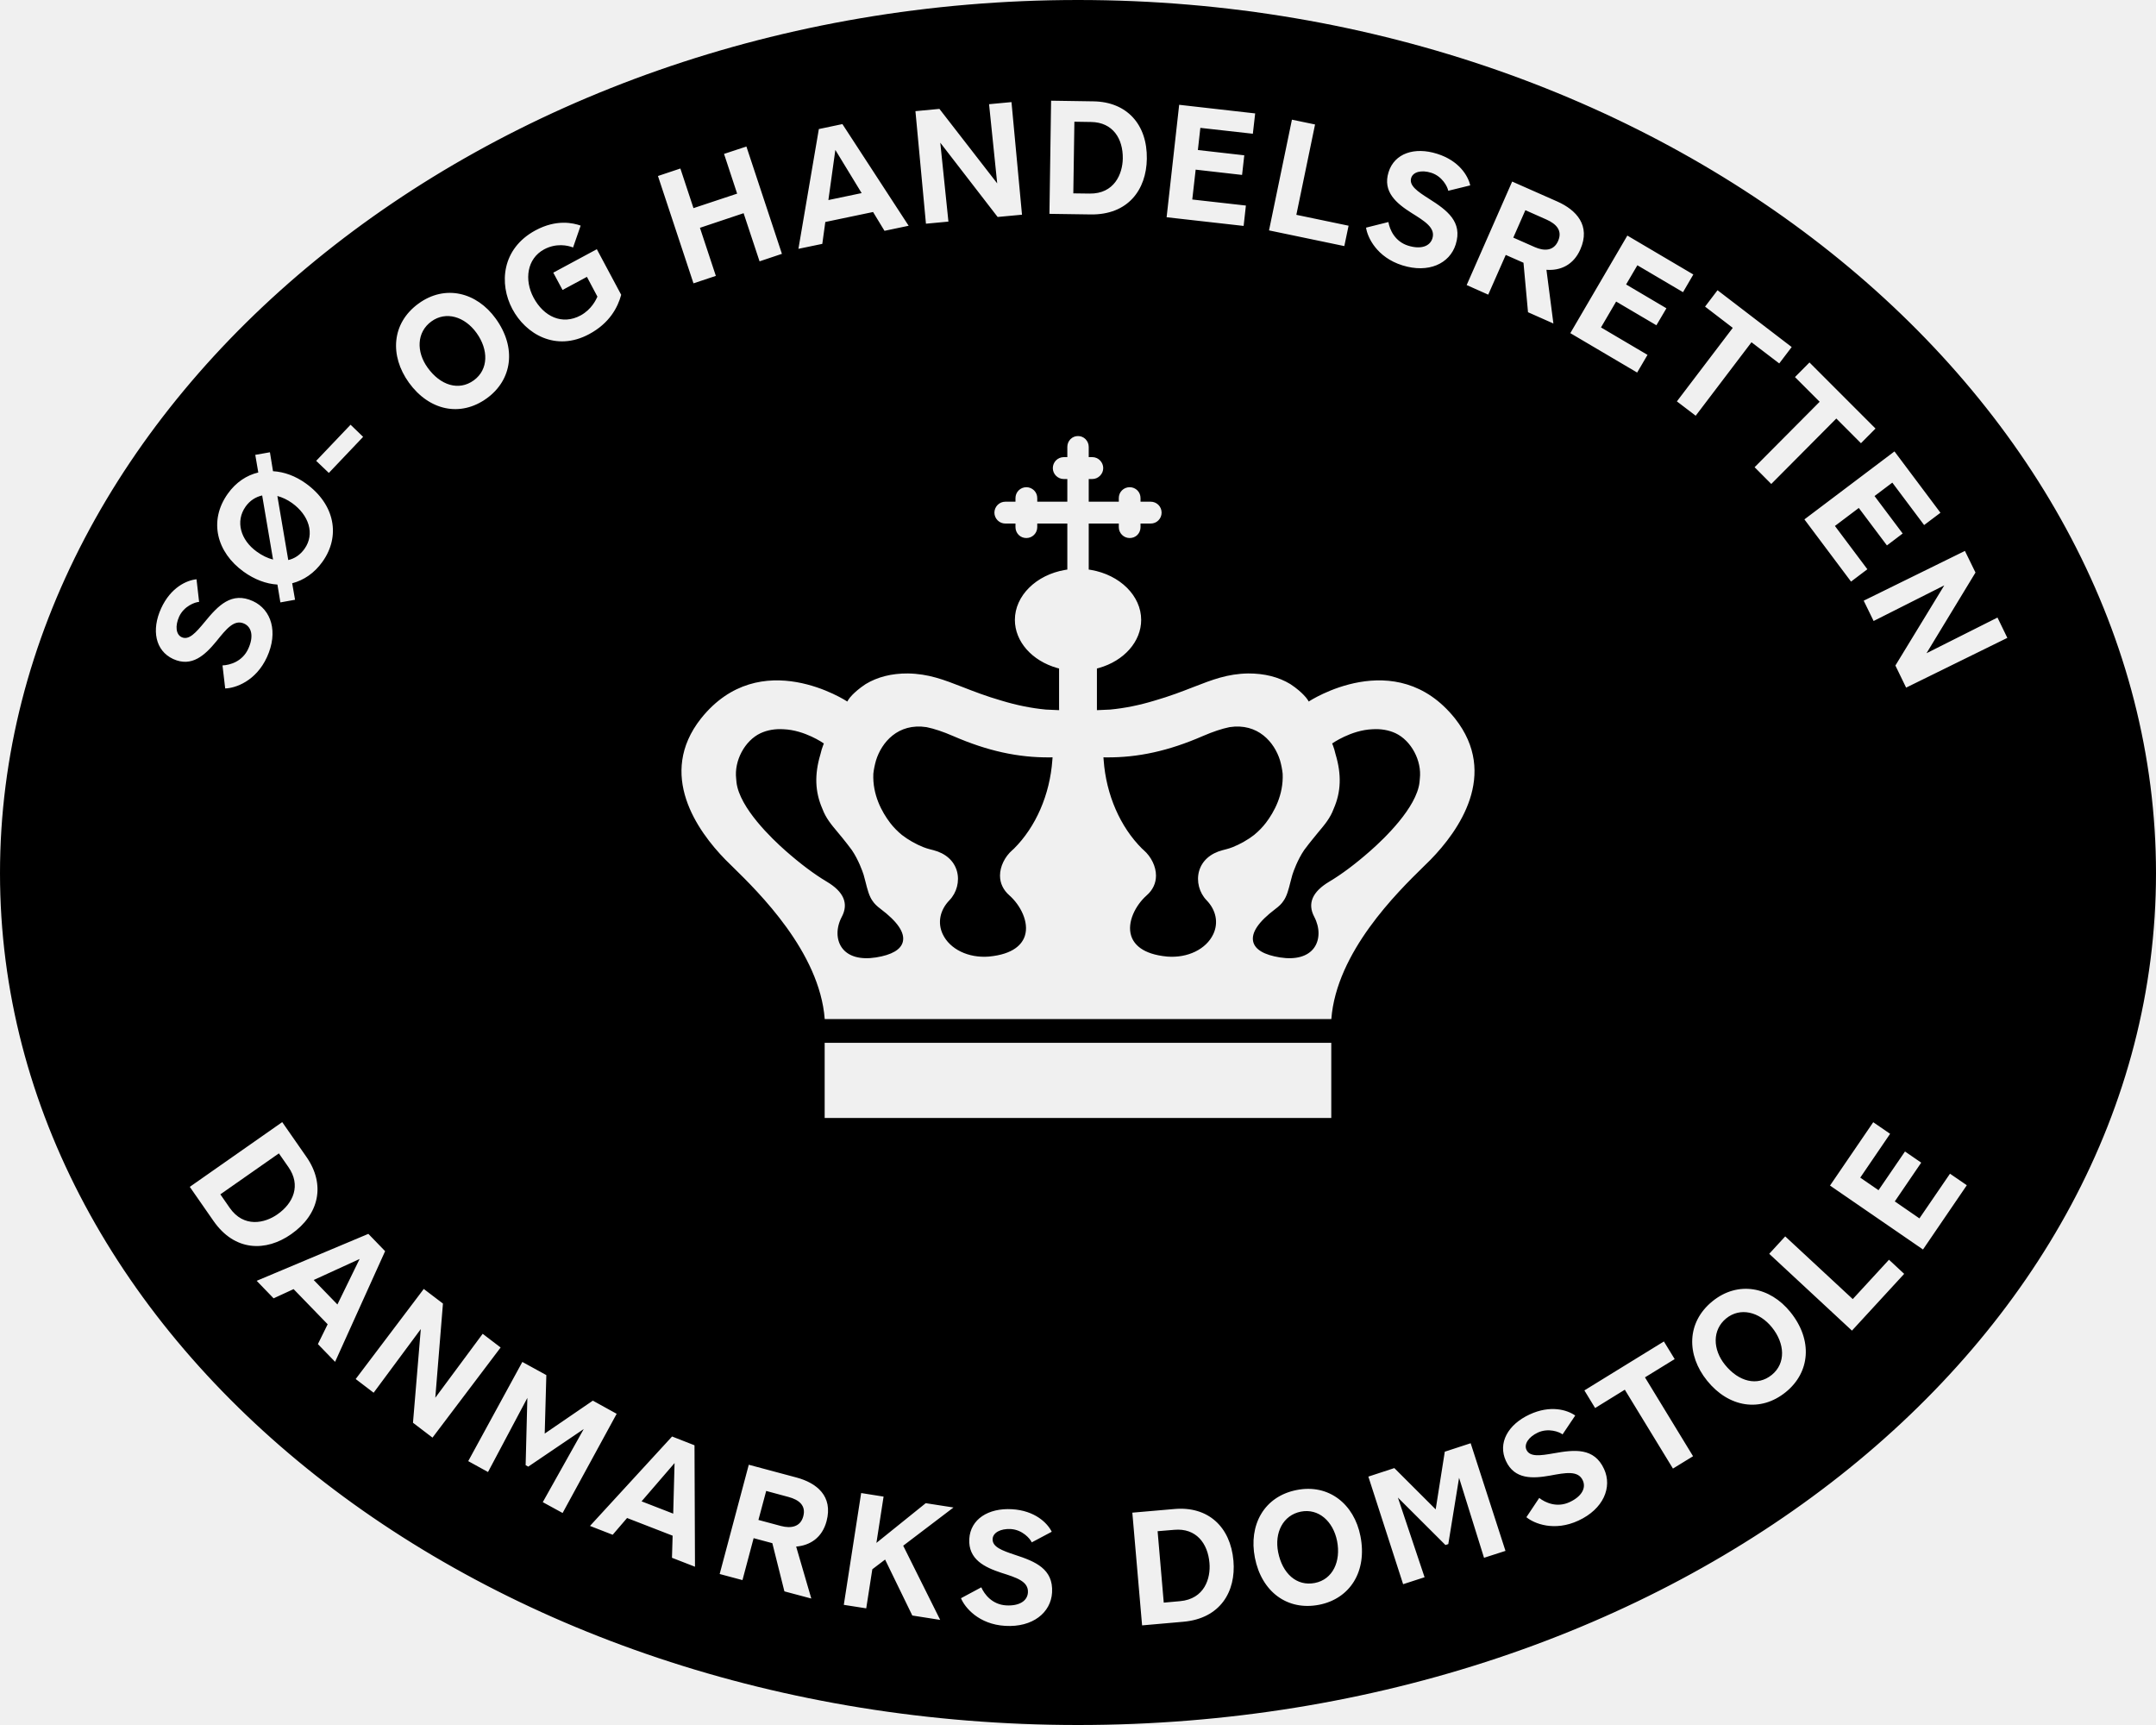
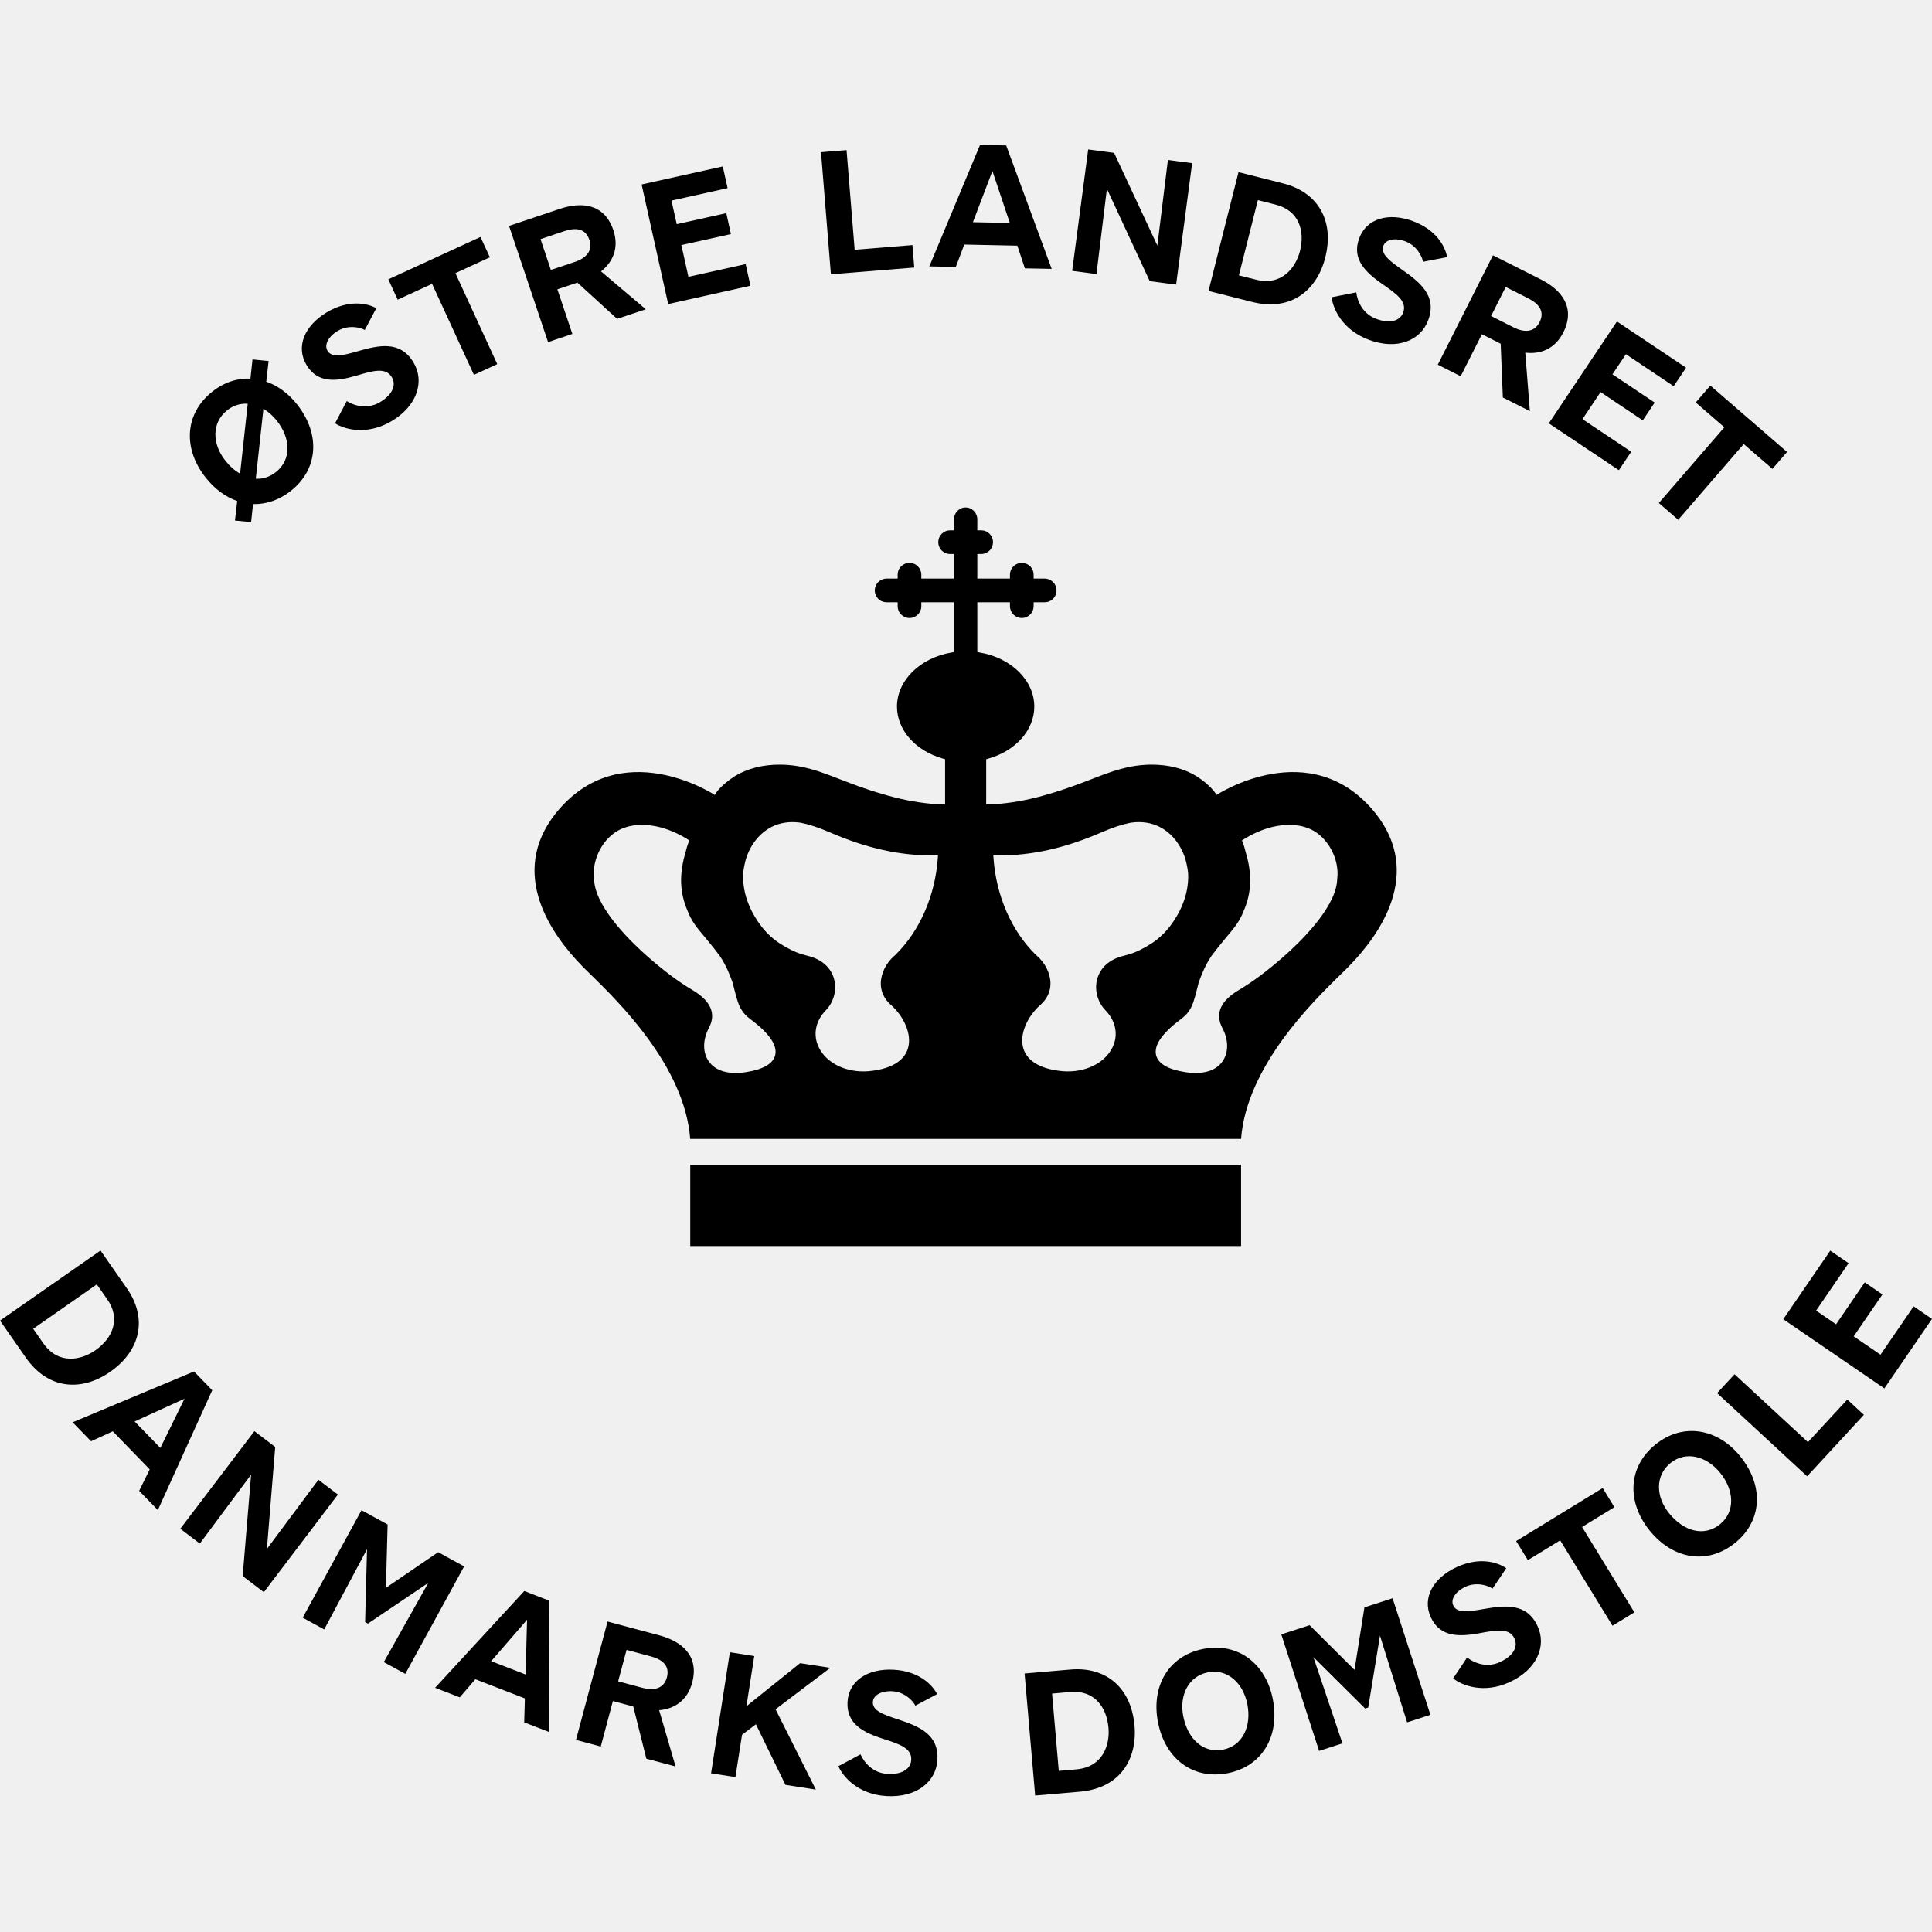
- <svg xmlns="http://www.w3.org/2000/svg" width="40" height="32" viewBox="0 0 40 32" fill="none">
-   <g clip-path="url(#clip0_59_21499)">
-     <path d="M20 0C31.046 8.63617e-09 40 7.471 40 16.198C40 24.925 31.046 32 20 32C8.954 32 0 24.925 0 16.198C4.73089e-05 7.471 8.955 0 20 0ZM18.774 27.997C18.335 27.972 18.005 28.182 17.983 28.548C17.962 28.93 18.27 29.075 18.579 29.177C18.856 29.265 19.083 29.334 19.071 29.541C19.062 29.697 18.912 29.795 18.667 29.781C18.408 29.766 18.263 29.576 18.206 29.446L17.829 29.648C17.9 29.821 18.158 30.133 18.65 30.161C19.159 30.191 19.497 29.916 19.519 29.542C19.544 29.104 19.207 28.966 18.832 28.844C18.586 28.762 18.408 28.696 18.416 28.548C18.422 28.433 18.562 28.354 18.754 28.365C18.968 28.378 19.112 28.543 19.142 28.612L19.513 28.415C19.43 28.25 19.2 28.022 18.774 27.997ZM21.791 27.993L21.008 28.061L21.189 30.152L21.952 30.085C22.64 30.025 22.933 29.525 22.884 28.954C22.829 28.319 22.41 27.939 21.791 27.993ZM15.655 29.771L16.071 29.836L16.184 29.111L16.421 28.931L16.926 29.969L17.443 30.05L16.757 28.674L17.69 27.965L17.175 27.885L16.26 28.622L16.393 27.763L15.977 27.697L15.655 29.771ZM25.24 28.496C25.124 27.903 24.654 27.522 24.056 27.641C23.448 27.761 23.163 28.294 23.282 28.898C23.405 29.524 23.88 29.887 24.477 29.769C25.043 29.656 25.37 29.155 25.24 28.496ZM21.788 28.379C22.19 28.344 22.408 28.628 22.439 28.993C22.464 29.277 22.349 29.663 21.891 29.703L21.591 29.73L21.477 28.405L21.788 28.379ZM13.352 29.199L13.775 29.312L13.982 28.534L14.329 28.627L14.553 29.521L15.052 29.654L14.771 28.69C15.028 28.669 15.253 28.527 15.335 28.219C15.459 27.751 15.149 27.508 14.774 27.408L13.892 27.172L13.352 29.199ZM26.805 26.93L26.636 28L25.869 27.234L25.387 27.392L26.032 29.388L26.43 29.259L25.935 27.781L26.817 28.661L26.87 28.644L27.07 27.414L27.533 28.898L27.931 28.77L27.285 26.773L26.805 26.93ZM24.134 28.042C24.462 27.977 24.734 28.22 24.807 28.588C24.88 28.964 24.728 29.299 24.395 29.365C24.055 29.432 23.791 29.188 23.713 28.793C23.642 28.433 23.803 28.108 24.134 28.042ZM10.946 28.307L11.367 28.471L11.634 28.16L12.479 28.488L12.467 28.898L12.894 29.064L12.885 26.811L12.469 26.648L10.946 28.307ZM14.63 27.77C14.823 27.822 14.957 27.927 14.903 28.129C14.851 28.326 14.675 28.357 14.489 28.308L14.071 28.196L14.215 27.658L14.63 27.77ZM29.225 26.259C29.074 26.153 28.764 26.06 28.377 26.24C27.977 26.426 27.785 26.768 27.939 27.101C28.099 27.449 28.438 27.43 28.759 27.373C29.045 27.32 29.279 27.274 29.365 27.462C29.431 27.604 29.344 27.762 29.121 27.865C28.886 27.975 28.668 27.875 28.557 27.788L28.319 28.145C28.463 28.264 28.837 28.416 29.285 28.208C29.748 27.993 29.916 27.591 29.76 27.251C29.576 26.852 29.215 26.89 28.826 26.96C28.57 27.005 28.383 27.03 28.32 26.895C28.272 26.791 28.358 26.656 28.532 26.575C28.727 26.485 28.932 26.562 28.99 26.609L29.225 26.259ZM12.49 28.079L11.903 27.851L12.515 27.141L12.49 28.079ZM8.687 27.105L9.054 27.307L9.784 25.932L9.752 27.18L9.801 27.207L10.83 26.51L10.07 27.866L10.438 28.067L11.441 26.227L10.999 25.983L10.106 26.594L10.136 25.509L9.691 25.265L8.687 27.105ZM29.395 25.793L29.594 26.12L30.145 25.78L31.038 27.243L31.411 27.014L30.519 25.551L31.07 25.212L30.87 24.885L29.395 25.793ZM6.599 25.582L6.932 25.836L7.807 24.655L7.662 26.393L8.024 26.669L9.288 24.997L8.955 24.743L8.076 25.929L8.218 24.182L7.862 23.911L6.599 25.582ZM33.217 24.34C32.838 23.87 32.245 23.754 31.77 24.14C31.29 24.53 31.286 25.135 31.672 25.613C32.072 26.109 32.661 26.207 33.133 25.823C33.581 25.459 33.638 24.862 33.217 24.34ZM32.026 24.457C32.286 24.246 32.64 24.333 32.875 24.624C33.115 24.922 33.136 25.29 32.872 25.505C32.603 25.723 32.257 25.631 32.004 25.318C31.774 25.034 31.765 24.67 32.026 24.457ZM4.762 23.76L5.076 24.085L5.447 23.914L6.079 24.566L5.898 24.934L6.217 25.263L7.145 23.21L6.834 22.889L4.762 23.76ZM32.824 23.259L34.359 24.684L35.328 23.631L35.046 23.369L34.374 24.099L33.121 22.936L32.824 23.259ZM6.26 24.199L5.82 23.745L6.672 23.355L6.26 24.199ZM33.952 21.993L35.677 23.179L36.49 21.987L36.178 21.773L35.611 22.602L35.154 22.287L35.644 21.568L35.343 21.361L34.852 22.079L34.513 21.846L35.067 21.033L34.754 20.818L33.952 21.993ZM3.521 22.017L3.96 22.648C4.355 23.218 4.934 23.223 5.402 22.895C5.924 22.53 6.042 21.976 5.687 21.464L5.236 20.816L3.521 22.017ZM5.353 21.653C5.584 21.986 5.447 22.318 5.147 22.527C4.914 22.691 4.523 22.783 4.26 22.404L4.088 22.156L5.174 21.396L5.353 21.653ZM15.3 20.739H24.699V19.345H15.3V20.739ZM20 8.089C19.946 8.089 19.898 8.109 19.86 8.147C19.822 8.186 19.802 8.237 19.802 8.291V8.48H19.734C19.681 8.481 19.63 8.502 19.592 8.54C19.554 8.578 19.533 8.63 19.533 8.684C19.533 8.737 19.554 8.788 19.592 8.826C19.63 8.864 19.681 8.886 19.734 8.886H19.802V9.307H19.244V9.24C19.244 9.186 19.223 9.135 19.185 9.097C19.146 9.059 19.096 9.038 19.042 9.038C18.988 9.038 18.937 9.059 18.899 9.097C18.861 9.135 18.84 9.186 18.84 9.24V9.307H18.651C18.598 9.307 18.547 9.328 18.509 9.366C18.471 9.405 18.449 9.456 18.449 9.51C18.449 9.564 18.471 9.615 18.509 9.653C18.547 9.691 18.598 9.712 18.651 9.712H18.84V9.779C18.84 9.833 18.861 9.884 18.899 9.923C18.937 9.961 18.988 9.981 19.042 9.981C19.153 9.981 19.244 9.891 19.244 9.779V9.712H19.802V10.566L19.762 10.572C19.221 10.664 18.829 11.054 18.829 11.499C18.829 11.9 19.144 12.258 19.614 12.392L19.649 12.401V13.123L19.65 13.174L19.6 13.172C19.59 13.171 19.408 13.164 19.402 13.163C19.132 13.137 18.864 13.083 18.583 12.998C18.295 12.915 18.064 12.825 17.859 12.745C17.506 12.608 17.227 12.499 16.843 12.493C16.543 12.491 16.279 12.558 16.061 12.69C15.937 12.771 15.852 12.851 15.813 12.891C15.746 12.959 15.72 13.014 15.72 13.014C15.72 13.014 14.108 11.948 13.005 13.329C12.188 14.365 12.938 15.415 13.459 15.948C13.493 15.983 13.539 16.028 13.592 16.079C14.077 16.554 15.206 17.661 15.301 18.904H24.7C24.795 17.661 25.923 16.554 26.408 16.079C26.461 16.028 26.507 15.983 26.541 15.948C27.061 15.415 27.812 14.365 26.995 13.329C25.892 11.948 24.28 13.014 24.28 13.014C24.28 13.013 24.253 12.958 24.186 12.891C24.148 12.851 24.063 12.771 23.939 12.69C23.721 12.558 23.458 12.492 23.158 12.493C22.774 12.499 22.495 12.608 22.142 12.745C21.937 12.825 21.705 12.915 21.417 12.998C21.136 13.083 20.868 13.137 20.598 13.163C20.587 13.164 20.404 13.172 20.4 13.172L20.351 13.174V12.401L20.386 12.392C20.856 12.259 21.172 11.9 21.172 11.499C21.172 11.054 20.779 10.664 20.239 10.572L20.199 10.566V9.712H20.757V9.779C20.757 9.891 20.848 9.981 20.959 9.981C21.013 9.981 21.064 9.961 21.102 9.923C21.14 9.884 21.16 9.833 21.16 9.779V9.712H21.349C21.403 9.712 21.454 9.692 21.492 9.653C21.53 9.615 21.551 9.564 21.551 9.51C21.551 9.456 21.53 9.404 21.492 9.366C21.454 9.328 21.403 9.307 21.349 9.307H21.16V9.24C21.16 9.186 21.14 9.135 21.102 9.097C21.064 9.059 21.013 9.038 20.959 9.038C20.905 9.038 20.854 9.058 20.815 9.097C20.777 9.135 20.757 9.186 20.757 9.24V9.307H20.199V8.886H20.266C20.32 8.886 20.37 8.864 20.408 8.826C20.446 8.788 20.468 8.738 20.468 8.684C20.468 8.63 20.446 8.578 20.408 8.54C20.37 8.502 20.32 8.48 20.266 8.48H20.199V8.291C20.199 8.237 20.178 8.186 20.14 8.147C20.102 8.109 20.054 8.089 20 8.089ZM14.539 13.528C14.93 13.544 15.276 13.785 15.285 13.792L15.271 13.828C15.253 13.872 15.237 13.925 15.221 13.994C15.109 14.368 15.12 14.688 15.257 15.002C15.322 15.177 15.42 15.293 15.544 15.441C15.574 15.477 15.605 15.515 15.638 15.555C15.69 15.619 15.749 15.695 15.804 15.769C15.927 15.95 16.003 16.165 16.023 16.229C16.036 16.273 16.047 16.318 16.058 16.36C16.094 16.503 16.125 16.626 16.19 16.715C16.222 16.763 16.269 16.81 16.339 16.862C16.653 17.099 16.791 17.303 16.75 17.471C16.714 17.616 16.546 17.714 16.253 17.761C15.96 17.807 15.735 17.743 15.619 17.58C15.512 17.429 15.511 17.209 15.618 17.007C15.748 16.761 15.654 16.542 15.338 16.355C15.106 16.217 14.849 16.024 14.574 15.782C14.319 15.557 13.72 14.985 13.664 14.513C13.662 14.491 13.66 14.469 13.658 14.445C13.619 14.112 13.817 13.74 14.109 13.602C14.236 13.543 14.38 13.518 14.539 13.528ZM25.461 13.528C25.62 13.518 25.765 13.543 25.892 13.602C26.183 13.74 26.381 14.112 26.342 14.445C26.34 14.469 26.338 14.491 26.336 14.513C26.28 14.985 25.681 15.557 25.426 15.782C25.151 16.024 24.894 16.217 24.662 16.355C24.347 16.542 24.253 16.762 24.383 17.007C24.489 17.209 24.489 17.429 24.382 17.58C24.266 17.743 24.04 17.807 23.747 17.761C23.454 17.714 23.287 17.616 23.251 17.471C23.21 17.303 23.348 17.099 23.662 16.862C23.732 16.81 23.779 16.763 23.81 16.715C23.875 16.626 23.906 16.503 23.942 16.36C23.953 16.318 23.964 16.273 23.977 16.229C23.997 16.165 24.073 15.95 24.196 15.769C24.25 15.695 24.311 15.619 24.363 15.555C24.395 15.515 24.426 15.477 24.456 15.441C24.58 15.293 24.679 15.177 24.744 15.002C24.881 14.688 24.891 14.368 24.779 13.994C24.763 13.925 24.747 13.872 24.73 13.828L24.715 13.792C24.715 13.792 25.065 13.544 25.461 13.528ZM17.19 13.489C17.332 13.518 17.495 13.572 17.686 13.655C18.319 13.93 18.887 14.055 19.477 14.05L19.528 14.049L19.524 14.102C19.478 14.741 19.218 15.339 18.811 15.744L18.801 15.753C18.795 15.758 18.788 15.764 18.782 15.77C18.641 15.893 18.553 16.075 18.553 16.243C18.553 16.384 18.613 16.51 18.727 16.61C18.931 16.79 19.096 17.106 19.014 17.361C18.965 17.512 18.81 17.701 18.348 17.745C17.967 17.776 17.622 17.609 17.49 17.329C17.391 17.118 17.438 16.883 17.614 16.701C17.751 16.56 17.806 16.348 17.754 16.161C17.7 15.969 17.545 15.83 17.317 15.771C17.317 15.771 17.271 15.759 17.27 15.759C17.262 15.757 17.253 15.755 17.24 15.751C17.24 15.751 17.195 15.738 17.192 15.737C17.173 15.731 17.152 15.723 17.13 15.715C16.992 15.66 16.844 15.576 16.733 15.489C16.648 15.419 16.574 15.343 16.514 15.264C16.362 15.064 16.185 14.744 16.203 14.352C16.212 14.271 16.229 14.189 16.252 14.108C16.355 13.772 16.661 13.408 17.19 13.489ZM22.811 13.489C23.34 13.408 23.646 13.772 23.749 14.108C23.772 14.189 23.788 14.271 23.797 14.352C23.815 14.744 23.638 15.064 23.486 15.264C23.426 15.343 23.352 15.419 23.267 15.489C23.156 15.576 23.008 15.66 22.87 15.715C22.848 15.723 22.827 15.731 22.808 15.737C22.805 15.738 22.76 15.751 22.76 15.751C22.747 15.754 22.738 15.757 22.73 15.759C22.727 15.76 22.688 15.77 22.684 15.771C22.456 15.83 22.3 15.969 22.246 16.161C22.194 16.348 22.249 16.56 22.386 16.701C22.562 16.883 22.609 17.118 22.51 17.329C22.378 17.609 22.034 17.776 21.653 17.745C21.19 17.701 21.036 17.512 20.987 17.361C20.905 17.106 21.07 16.79 21.274 16.61C21.388 16.511 21.447 16.383 21.447 16.243C21.447 16.075 21.359 15.893 21.218 15.77C21.212 15.764 21.206 15.758 21.2 15.753L21.189 15.744C20.782 15.339 20.522 14.741 20.476 14.102L20.472 14.049L20.524 14.05C21.113 14.055 21.682 13.93 22.314 13.655C22.506 13.572 22.669 13.518 22.811 13.489ZM3.646 10.746C3.464 10.764 3.168 10.896 2.99 11.284C2.806 11.686 2.881 12.072 3.213 12.225C3.56 12.384 3.805 12.15 4.013 11.898C4.196 11.671 4.344 11.483 4.531 11.569C4.673 11.635 4.709 11.812 4.606 12.035C4.498 12.271 4.269 12.338 4.128 12.344L4.178 12.771C4.363 12.767 4.747 12.639 4.953 12.19C5.166 11.724 5.034 11.309 4.694 11.152C4.297 10.969 4.047 11.233 3.797 11.539C3.631 11.74 3.504 11.882 3.37 11.82C3.266 11.772 3.244 11.614 3.324 11.438C3.414 11.243 3.62 11.168 3.694 11.166L3.646 10.746ZM34.577 11.143L34.761 11.52L36.072 10.859L35.165 12.346L35.364 12.756L37.242 11.833L37.059 11.456L35.742 12.118L36.651 10.621L36.455 10.22L34.577 11.143ZM4.736 8.438L4.792 8.765C4.577 8.816 4.378 8.945 4.226 9.159C3.866 9.664 4.022 10.248 4.521 10.606C4.722 10.751 4.94 10.832 5.147 10.844L5.202 11.175L5.474 11.126L5.421 10.82C5.635 10.764 5.832 10.633 5.984 10.419C6.32 9.948 6.217 9.358 5.673 8.967C5.482 8.83 5.273 8.753 5.065 8.741L5.008 8.39L4.736 8.438ZM33.477 9.635L34.342 10.789L34.645 10.56L34.043 9.757L34.486 9.423L35.008 10.118L35.3 9.897L34.778 9.202L35.108 8.953L35.698 9.74L36.001 9.512L35.148 8.374L33.477 9.635ZM5.146 9.201C5.238 9.226 5.331 9.269 5.419 9.332C5.73 9.555 5.847 9.904 5.649 10.182C5.57 10.293 5.465 10.363 5.348 10.389L5.146 9.201ZM5.066 10.38C4.967 10.356 4.862 10.305 4.763 10.233C4.466 10.02 4.361 9.673 4.557 9.397C4.636 9.286 4.743 9.218 4.864 9.191L5.066 10.38ZM33.302 6.995L33.76 7.453L32.553 8.667L32.862 8.978L34.069 7.764L34.526 8.222L34.796 7.95L33.571 6.724L33.302 6.995ZM5.866 8.549L6.101 8.773L6.737 8.104L6.504 7.879L5.866 8.549ZM31.634 5.688L32.148 6.082L31.111 7.446L31.46 7.712L32.495 6.349L33.01 6.742L33.241 6.438L31.865 5.384L31.634 5.688ZM9.197 5.91C8.844 5.421 8.258 5.272 7.764 5.632C7.263 5.996 7.227 6.6 7.587 7.099C7.96 7.615 8.542 7.745 9.034 7.387C9.501 7.047 9.59 6.454 9.197 5.91ZM8.003 5.963C8.274 5.766 8.622 5.872 8.841 6.176C9.065 6.486 9.066 6.854 8.791 7.055C8.511 7.258 8.169 7.148 7.934 6.821C7.72 6.525 7.73 6.161 8.003 5.963ZM29.134 6.18L30.374 6.911L30.566 6.583L29.703 6.074L29.984 5.594L30.731 6.034L30.917 5.719L30.169 5.277L30.378 4.921L31.225 5.42L31.416 5.092L30.192 4.37L29.134 6.18ZM10.773 4.185C10.633 4.136 10.325 4.063 9.935 4.273C9.306 4.612 9.256 5.265 9.506 5.733C9.753 6.197 10.312 6.531 10.931 6.198C11.309 5.995 11.461 5.703 11.525 5.469L11.073 4.623L10.265 5.058L10.437 5.379L10.889 5.136L11.084 5.503C11.06 5.554 10.981 5.736 10.773 5.851C10.43 6.036 10.088 5.874 9.899 5.521C9.724 5.193 9.775 4.798 10.095 4.626C10.316 4.507 10.531 4.55 10.632 4.591L10.773 4.185ZM27.211 5.288L27.611 5.466L27.936 4.729L28.265 4.874L28.349 5.792L28.82 6.001L28.691 5.005C28.948 5.024 29.192 4.918 29.32 4.626C29.515 4.183 29.246 3.895 28.892 3.738L28.055 3.368L27.211 5.288ZM13.433 2.855L13.676 3.592L12.866 3.861L12.623 3.126L12.207 3.265L12.866 5.256L13.281 5.118L12.986 4.226L13.796 3.955L14.092 4.848L14.507 4.709L13.848 2.718L13.433 2.855ZM26.663 2.853C26.243 2.72 25.871 2.844 25.762 3.193C25.647 3.559 25.91 3.774 26.186 3.949C26.432 4.103 26.637 4.226 26.575 4.423C26.528 4.572 26.358 4.63 26.124 4.557C25.877 4.479 25.782 4.258 25.759 4.119L25.344 4.223C25.371 4.407 25.546 4.774 26.017 4.922C26.503 5.075 26.896 4.891 27.008 4.533C27.139 4.114 26.847 3.899 26.513 3.688C26.294 3.549 26.138 3.441 26.182 3.3C26.216 3.19 26.369 3.147 26.553 3.205C26.757 3.269 26.857 3.465 26.869 3.539L27.277 3.439C27.237 3.26 27.07 2.981 26.663 2.853ZM28.692 4.073C28.876 4.155 28.992 4.279 28.907 4.471C28.825 4.658 28.648 4.661 28.472 4.583L28.076 4.408L28.3 3.899L28.692 4.073ZM15.192 2.394L14.813 4.616L15.256 4.524L15.312 4.118L16.198 3.933L16.41 4.282L16.858 4.188L15.629 2.302L15.192 2.394ZM23.544 4.274L24.941 4.565L25.02 4.187L24.051 3.985L24.398 2.309L23.969 2.22L23.544 4.274ZM21.644 4.03L23.073 4.191L23.115 3.813L22.12 3.701L22.183 3.147L23.044 3.245L23.085 2.881L22.224 2.783L22.27 2.372L23.244 2.481L23.287 2.104L21.877 1.944L21.644 4.03ZM18.35 1.933L18.501 3.402L17.429 2.02L16.984 2.062L17.179 4.15L17.596 4.111L17.445 2.647L18.509 4.025L18.961 3.983L18.766 1.894L18.35 1.933ZM19.47 3.967L20.236 3.978C20.927 3.988 21.269 3.52 21.277 2.946C21.287 2.309 20.907 1.889 20.286 1.88L19.501 1.868L19.47 3.967ZM15.986 3.582L15.369 3.711L15.498 2.781L15.986 3.582ZM20.244 2.263C20.648 2.269 20.836 2.574 20.831 2.94C20.827 3.226 20.674 3.598 20.214 3.591L19.913 3.587L19.933 2.258L20.244 2.263Z" fill="currentColor" />
-   </g>
-   <defs>
-     <clipPath id="clip0_59_21499">
-       <rect width="40" height="32" fill="white" />
-     </clipPath>
-   </defs>
+ <svg xmlns="http://www.w3.org/2000/svg" width="40" height="40" viewBox="0 0 40 40" fill="none">
+   <path d="M2.626 26.673L2.081 25.891L0 27.342L0.532 28.105C1.012 28.793 1.713 28.799 2.281 28.402C2.914 27.961 3.058 27.292 2.626 26.673ZM1.972 27.958C1.689 28.156 1.215 28.268 0.895 27.81L0.687 27.511L2.004 26.592L2.221 26.902C2.502 27.305 2.335 27.705 1.972 27.958Z" fill="currentColor" />
+   <path d="M4.017 28.395L1.503 29.447L1.885 29.84L2.335 29.634L3.1 30.422L2.881 30.866L3.268 31.264L4.394 28.784L4.017 28.395ZM3.32 29.978L2.787 29.43L3.82 28.959L3.32 29.978Z" fill="currentColor" />
+   <path d="M6.592 30.637L5.526 32.069L5.698 29.958L5.267 29.631L3.733 31.651L4.137 31.958L5.199 30.53L5.024 32.631L5.463 32.964L6.996 30.943L6.592 30.637Z" fill="currentColor" />
+   <path d="M9.072 32.136L7.99 32.874L8.025 31.563L7.485 31.267L6.267 33.492L6.712 33.736L7.599 32.074L7.559 33.583L7.618 33.615L8.867 32.772L7.946 34.412L8.391 34.656L9.609 32.431L9.072 32.136Z" fill="currentColor" />
+   <path d="M10.855 32.94L9.008 34.944L9.519 35.142L9.842 34.767L10.867 35.164L10.853 35.66L11.37 35.86L11.36 33.136L10.855 32.94ZM10.882 34.669L10.169 34.393L10.912 33.535L10.882 34.669Z" fill="currentColor" />
+   <path d="M13.651 33.858L12.579 33.572L11.925 36.023L12.438 36.16L12.689 35.219L13.111 35.331L13.382 36.412L13.987 36.573L13.647 35.408C13.958 35.383 14.231 35.21 14.331 34.838C14.482 34.273 14.105 33.98 13.651 33.858ZM13.807 34.73C13.743 34.968 13.53 35.006 13.305 34.946L12.798 34.81L12.972 34.16L13.475 34.294C13.71 34.357 13.872 34.484 13.807 34.73Z" fill="currentColor" />
+   <path d="M16.565 34.434L15.454 35.326L15.616 34.287L15.111 34.208L14.722 36.715L15.226 36.793L15.363 35.917L15.65 35.699L16.262 36.954L16.891 37.052L16.057 35.389L17.19 34.531L16.565 34.434Z" fill="currentColor" />
+   <path d="M18.576 35.593C18.277 35.495 18.061 35.415 18.072 35.236C18.079 35.098 18.248 35.002 18.48 35.016C18.74 35.031 18.915 35.23 18.951 35.314L19.402 35.075C19.301 34.877 19.023 34.6 18.506 34.57C17.973 34.539 17.572 34.794 17.547 35.236C17.52 35.699 17.893 35.873 18.268 35.996C18.604 36.103 18.881 36.187 18.866 36.437C18.855 36.626 18.672 36.744 18.375 36.727C18.061 36.709 17.885 36.478 17.816 36.322L17.358 36.567C17.445 36.775 17.758 37.152 18.356 37.186C18.974 37.222 19.382 36.89 19.408 36.437C19.439 35.907 19.032 35.742 18.576 35.593Z" fill="currentColor" />
+   <path d="M22.163 34.566L21.213 34.648L21.432 37.175L22.359 37.095C23.194 37.022 23.549 36.418 23.489 35.727C23.423 34.959 22.915 34.501 22.163 34.566ZM22.285 36.633L21.921 36.664L21.782 35.064L22.16 35.031C22.648 34.989 22.912 35.333 22.95 35.774C22.98 36.118 22.84 36.584 22.285 36.633Z" fill="currentColor" />
+   <path d="M24.913 34.139C24.176 34.285 23.831 34.929 23.975 35.659C24.124 36.416 24.7 36.854 25.424 36.711C26.111 36.575 26.508 35.969 26.351 35.173C26.21 34.456 25.64 33.996 24.913 34.139ZM25.324 36.224C24.913 36.305 24.592 36.009 24.498 35.532C24.412 35.097 24.607 34.703 25.009 34.624C25.407 34.545 25.737 34.839 25.825 35.283C25.915 35.738 25.729 36.144 25.324 36.224Z" fill="currentColor" />
+   <path d="M28.249 33.279L28.044 34.573L27.114 33.648L26.528 33.838L27.311 36.251L27.794 36.094L27.193 34.309L28.264 35.373L28.328 35.352L28.571 33.865L29.133 35.66L29.615 35.503L28.832 33.09L28.249 33.279Z" fill="currentColor" />
+   <path d="M30.701 33.316C30.391 33.37 30.163 33.401 30.088 33.239C30.029 33.113 30.133 32.949 30.344 32.851C30.581 32.742 30.829 32.835 30.9 32.892L31.185 32.469C31.003 32.341 30.626 32.228 30.157 32.446C29.672 32.671 29.438 33.084 29.625 33.487C29.819 33.907 30.23 33.885 30.62 33.816C30.967 33.752 31.25 33.696 31.355 33.923C31.435 34.095 31.329 34.285 31.059 34.41C30.774 34.543 30.509 34.423 30.375 34.317L30.086 34.749C30.261 34.892 30.715 35.077 31.259 34.825C31.82 34.565 32.024 34.079 31.834 33.668C31.61 33.186 31.173 33.232 30.701 33.316Z" fill="currentColor" />
+   <path d="M33.424 31.204L33.182 30.808L31.39 31.906L31.633 32.301L32.302 31.891L33.385 33.659L33.838 33.382L32.755 31.614L33.424 31.204Z" fill="currentColor" />
+   <path d="M34.274 29.907C33.691 30.38 33.686 31.11 34.154 31.688C34.639 32.288 35.353 32.406 35.926 31.942C36.47 31.501 36.539 30.78 36.028 30.149C35.568 29.581 34.85 29.441 34.274 29.907ZM35.611 31.558C35.285 31.822 34.864 31.71 34.557 31.331C34.278 30.987 34.267 30.548 34.585 30.291C34.9 30.035 35.329 30.141 35.614 30.493C35.906 30.853 35.931 31.298 35.611 31.558Z" fill="currentColor" />
+   <path d="M37.432 29.858L35.912 28.453L35.551 28.843L37.415 30.565L38.59 29.293L38.247 28.976L37.432 29.858Z" fill="currentColor" />
+   <path d="M39.62 27.047L38.934 28.048L38.379 27.668L38.974 26.8L38.608 26.55L38.014 27.418L37.601 27.135L38.273 26.153L37.894 25.893L36.921 27.313L39.014 28.746L40 27.307L39.62 27.047Z" fill="currentColor" />
+   <path d="M4.911 10.373L4.865 10.777L5.199 10.81L5.239 10.437C5.507 10.443 5.78 10.356 6.028 10.158C6.576 9.722 6.651 9.002 6.146 8.367C5.969 8.144 5.751 7.985 5.513 7.902L5.561 7.475L5.228 7.442L5.185 7.839C4.917 7.827 4.643 7.912 4.394 8.11C3.807 8.577 3.796 9.307 4.259 9.889C4.446 10.125 4.673 10.29 4.911 10.373ZM5.454 8.464C5.553 8.523 5.647 8.604 5.729 8.707C6.018 9.069 6.039 9.514 5.716 9.771C5.587 9.874 5.442 9.921 5.296 9.911L5.454 8.464ZM4.701 8.496C4.831 8.393 4.978 8.349 5.129 8.359L4.971 9.807C4.862 9.746 4.757 9.653 4.665 9.536C4.389 9.189 4.381 8.751 4.701 8.496Z" fill="currentColor" />
+   <path d="M7.37 7.78C7.708 7.68 7.984 7.594 8.112 7.809C8.21 7.972 8.125 8.173 7.869 8.325C7.599 8.487 7.323 8.395 7.179 8.304L6.937 8.764C7.125 8.888 7.597 9.024 8.111 8.717C8.642 8.399 8.794 7.895 8.562 7.506C8.289 7.05 7.859 7.141 7.399 7.274C7.096 7.361 6.872 7.415 6.78 7.261C6.709 7.142 6.795 6.969 6.995 6.849C7.219 6.716 7.476 6.783 7.552 6.832L7.791 6.381C7.597 6.273 7.21 6.201 6.766 6.466C6.307 6.74 6.118 7.176 6.346 7.557C6.583 7.954 6.99 7.889 7.37 7.78Z" fill="currentColor" />
+   <path d="M8.946 5.877L9.812 7.761L10.295 7.539L9.429 5.655L10.142 5.327L9.948 4.906L8.04 5.783L8.233 6.204L8.946 5.877Z" fill="currentColor" />
+   <path d="M11.85 6.914L11.54 5.99L11.954 5.851L12.777 6.602L13.37 6.403L12.443 5.619C12.689 5.426 12.822 5.131 12.699 4.766C12.513 4.211 12.037 4.175 11.591 4.324L10.539 4.677L11.347 7.083L11.85 6.914ZM11.685 4.785C11.916 4.708 12.121 4.724 12.202 4.965C12.281 5.199 12.124 5.348 11.903 5.422L11.405 5.589L11.191 4.951L11.685 4.785Z" fill="currentColor" />
+   <path d="M15.537 5.916L15.438 5.468L14.253 5.731L14.107 5.074L15.133 4.846L15.037 4.413L14.011 4.641L13.902 4.153L15.064 3.895L14.964 3.446L13.284 3.819L13.834 6.295L15.537 5.916Z" fill="currentColor" />
+   <path d="M18.929 5.539L18.891 5.074L17.695 5.171L17.527 3.108L16.998 3.151L17.203 5.679L18.929 5.539Z" fill="currentColor" />
+   <path d="M19.964 5.063L21.063 5.086L21.219 5.556L21.774 5.567L20.832 3.011L20.291 3L19.241 5.515L19.789 5.527L19.964 5.063ZM20.547 3.54L20.907 4.616L20.143 4.6L20.547 3.54Z" fill="currentColor" />
+   <path d="M22.917 3.909L23.804 5.821L24.35 5.893L24.682 3.378L24.18 3.312L23.962 5.084L23.066 3.165L22.53 3.094L22.198 5.608L22.701 5.675L22.917 3.909Z" fill="currentColor" />
+   <path d="M27.439 5.329C27.628 4.581 27.298 3.982 26.566 3.797L25.642 3.564L25.021 6.024L25.923 6.251C26.736 6.457 27.27 6.002 27.439 5.329ZM26.043 4.143L26.41 4.236C26.886 4.356 27.023 4.767 26.915 5.197C26.83 5.531 26.545 5.927 26.004 5.79L25.65 5.701L26.043 4.143Z" fill="currentColor" />
+   <path d="M28.345 7.037C28.925 7.252 29.413 7.053 29.57 6.628C29.754 6.13 29.413 5.852 29.02 5.578C28.763 5.396 28.58 5.257 28.642 5.089C28.69 4.958 28.878 4.916 29.097 4.997C29.342 5.087 29.451 5.329 29.461 5.42L29.961 5.323C29.923 5.104 29.738 4.757 29.252 4.578C28.751 4.393 28.293 4.52 28.14 4.936C27.979 5.37 28.285 5.645 28.608 5.873C28.898 6.074 29.138 6.234 29.052 6.469C28.986 6.647 28.777 6.707 28.497 6.603C28.202 6.495 28.101 6.223 28.08 6.053L27.571 6.154C27.593 6.378 27.783 6.83 28.345 7.037Z" fill="currentColor" />
+   <path d="M30.242 7.79L30.681 6.92L31.07 7.117L31.115 8.23L31.674 8.512L31.579 7.301C31.889 7.34 32.192 7.228 32.366 6.884C32.63 6.361 32.321 5.997 31.901 5.785L30.91 5.286L29.768 7.551L30.242 7.79ZM31.174 5.942L31.639 6.176C31.857 6.286 31.989 6.444 31.875 6.67C31.764 6.891 31.548 6.884 31.339 6.779L30.871 6.543L31.174 5.942Z" fill="currentColor" />
+   <path d="M33.517 9.735L33.773 9.353L32.763 8.678L33.138 8.118L34.012 8.703L34.258 8.335L33.384 7.75L33.663 7.334L34.652 7.996L34.908 7.613L33.477 6.656L32.066 8.765L33.517 9.735Z" fill="currentColor" />
+   <path d="M34.344 10.414L34.745 10.762L36.102 9.194L36.696 9.708L36.999 9.358L35.411 7.983L35.108 8.333L35.701 8.847L34.344 10.414Z" fill="currentColor" />
+   <path d="M25.695 24.112H14.291V25.798H25.695V24.112Z" fill="currentColor" />
+   <path d="M14.913 16.311C14.831 16.393 14.799 16.459 14.799 16.459C14.799 16.459 12.844 15.171 11.505 16.84C10.514 18.092 11.425 19.361 12.057 20.006C12.098 20.049 12.154 20.103 12.218 20.165C12.806 20.739 14.176 22.077 14.29 23.58H25.695C25.809 22.077 27.179 20.739 27.767 20.165C27.831 20.103 27.887 20.049 27.928 20.006C28.56 19.361 29.471 18.092 28.48 16.84C27.142 15.171 25.186 16.459 25.186 16.459C25.186 16.459 25.154 16.393 25.072 16.311C25.025 16.262 24.922 16.166 24.771 16.069C24.507 15.909 24.188 15.828 23.823 15.831C23.357 15.838 23.019 15.969 22.59 16.135C22.342 16.231 22.061 16.34 21.712 16.44C21.371 16.543 21.046 16.608 20.718 16.64C20.715 16.64 20.478 16.65 20.478 16.65L20.417 16.653L20.418 16.592V15.719L20.46 15.707C21.031 15.546 21.414 15.113 21.414 14.628C21.414 14.09 20.938 13.619 20.282 13.509L20.234 13.501V12.469H20.91V12.55C20.91 12.685 21.02 12.795 21.155 12.795C21.221 12.795 21.282 12.769 21.328 12.723C21.375 12.677 21.4 12.615 21.4 12.55V12.469H21.629C21.695 12.469 21.756 12.444 21.802 12.397C21.849 12.351 21.874 12.289 21.874 12.224C21.874 12.159 21.849 12.097 21.802 12.051C21.756 12.005 21.695 11.979 21.629 11.979H21.4V11.898C21.4 11.833 21.375 11.771 21.328 11.725C21.282 11.679 21.221 11.654 21.155 11.654C21.09 11.654 21.028 11.679 20.982 11.725C20.936 11.771 20.91 11.833 20.91 11.898V11.979H20.234V11.47H20.314C20.38 11.47 20.441 11.444 20.488 11.398C20.534 11.352 20.559 11.29 20.559 11.225C20.559 11.159 20.534 11.098 20.488 11.052C20.441 11.005 20.38 10.98 20.314 10.98H20.234V10.751C20.234 10.686 20.208 10.624 20.162 10.578C20.116 10.531 20.058 10.506 19.992 10.506C19.927 10.506 19.869 10.531 19.823 10.578C19.777 10.624 19.751 10.686 19.751 10.751V10.98H19.671C19.605 10.98 19.544 11.005 19.497 11.052C19.451 11.098 19.426 11.159 19.426 11.225C19.426 11.29 19.451 11.352 19.497 11.398C19.544 11.444 19.605 11.47 19.671 11.47H19.751V11.979H19.075V11.898C19.075 11.833 19.049 11.771 19.003 11.725C18.957 11.679 18.895 11.654 18.83 11.654C18.764 11.654 18.703 11.679 18.657 11.725C18.61 11.771 18.585 11.833 18.585 11.898V11.979H18.356C18.29 11.979 18.229 12.005 18.183 12.051C18.136 12.097 18.111 12.159 18.111 12.224C18.111 12.289 18.136 12.351 18.183 12.397C18.229 12.444 18.29 12.469 18.356 12.469H18.585V12.55C18.585 12.615 18.61 12.677 18.657 12.723C18.703 12.769 18.764 12.795 18.83 12.795C18.965 12.795 19.075 12.685 19.075 12.55V12.469H19.751V13.501L19.703 13.509C19.047 13.619 18.571 14.09 18.571 14.628C18.571 15.113 18.954 15.546 19.525 15.707L19.567 15.719V16.592L19.568 16.653L19.507 16.65C19.507 16.65 19.27 16.64 19.267 16.64C18.939 16.608 18.614 16.543 18.273 16.44C17.924 16.34 17.643 16.231 17.395 16.135C16.966 15.969 16.628 15.838 16.162 15.831C15.797 15.828 15.478 15.909 15.214 16.069C15.063 16.166 14.96 16.262 14.913 16.311ZM24.776 20.504C24.789 20.453 24.802 20.399 24.817 20.345C24.843 20.269 24.934 20.009 25.084 19.789C25.15 19.701 25.223 19.609 25.286 19.531C25.325 19.483 25.363 19.438 25.399 19.394C25.55 19.215 25.668 19.074 25.748 18.862C25.914 18.483 25.927 18.096 25.791 17.644C25.771 17.561 25.752 17.497 25.731 17.444L25.713 17.401C25.713 17.401 26.137 17.101 26.618 17.082C26.811 17.069 26.986 17.099 27.14 17.171C27.494 17.337 27.734 17.786 27.687 18.189C27.685 18.218 27.683 18.245 27.68 18.271C27.612 18.842 26.885 19.535 26.575 19.806C26.242 20.099 25.931 20.331 25.649 20.497C25.266 20.724 25.152 20.989 25.309 21.286C25.439 21.53 25.439 21.795 25.308 21.978C25.168 22.176 24.894 22.253 24.538 22.197C24.183 22.141 23.98 22.023 23.936 21.847C23.886 21.645 24.054 21.397 24.435 21.111C24.52 21.048 24.577 20.991 24.615 20.933C24.694 20.825 24.732 20.676 24.776 20.504ZM20.628 17.712C21.343 17.718 22.033 17.567 22.8 17.235C23.033 17.135 23.23 17.069 23.402 17.035C24.044 16.937 24.416 17.377 24.541 17.783C24.568 17.88 24.588 17.979 24.599 18.078C24.621 18.551 24.406 18.938 24.222 19.179C24.149 19.275 24.06 19.366 23.956 19.451C23.821 19.556 23.642 19.658 23.474 19.725C23.447 19.735 23.422 19.744 23.399 19.752C23.396 19.753 23.341 19.768 23.341 19.768C23.326 19.772 23.314 19.775 23.305 19.778C23.303 19.779 23.248 19.793 23.248 19.793C22.971 19.864 22.783 20.032 22.718 20.264C22.654 20.49 22.721 20.746 22.887 20.917C23.101 21.137 23.157 21.421 23.037 21.676C22.878 22.014 22.46 22.216 21.998 22.178C21.436 22.125 21.249 21.897 21.19 21.715C21.09 21.406 21.29 21.024 21.538 20.807C21.676 20.686 21.749 20.533 21.749 20.363C21.749 20.159 21.642 19.94 21.47 19.79C21.463 19.784 21.455 19.777 21.448 19.771L21.436 19.759C20.941 19.27 20.626 18.547 20.57 17.774L20.565 17.711L20.628 17.712ZM15.386 18.078C15.397 17.979 15.417 17.88 15.444 17.783C15.569 17.377 15.941 16.937 16.583 17.035C16.755 17.069 16.952 17.135 17.185 17.235C17.952 17.567 18.642 17.718 19.357 17.712L19.42 17.711L19.416 17.774C19.359 18.547 19.044 19.27 18.549 19.759L18.537 19.771C18.53 19.777 18.522 19.784 18.515 19.79C18.343 19.94 18.236 20.159 18.236 20.363C18.236 20.533 18.309 20.686 18.447 20.807C18.695 21.024 18.895 21.406 18.795 21.715C18.736 21.897 18.549 22.125 17.987 22.178C17.525 22.216 17.107 22.014 16.948 21.676C16.828 21.421 16.884 21.137 17.098 20.917C17.264 20.746 17.331 20.49 17.267 20.264C17.202 20.032 17.014 19.864 16.737 19.793C16.737 19.793 16.682 19.779 16.68 19.778C16.671 19.775 16.659 19.772 16.644 19.768C16.644 19.768 16.589 19.753 16.586 19.752C16.563 19.744 16.538 19.735 16.511 19.725C16.343 19.658 16.164 19.556 16.029 19.451C15.925 19.366 15.835 19.275 15.763 19.179C15.579 18.938 15.364 18.551 15.386 18.078ZM15.55 21.111C15.931 21.397 16.099 21.645 16.049 21.847C16.005 22.023 15.803 22.141 15.447 22.197C15.091 22.253 14.817 22.176 14.677 21.978C14.546 21.795 14.546 21.53 14.675 21.286C14.833 20.989 14.719 20.724 14.336 20.497C14.054 20.331 13.743 20.099 13.41 19.806C13.1 19.535 12.373 18.842 12.305 18.271C12.302 18.245 12.3 18.218 12.298 18.189C12.251 17.786 12.491 17.337 12.845 17.171C12.998 17.099 13.174 17.069 13.367 17.082C13.848 17.101 14.272 17.401 14.272 17.401L14.254 17.444C14.233 17.497 14.214 17.561 14.194 17.644C14.058 18.096 14.071 18.483 14.237 18.862C14.317 19.074 14.435 19.215 14.586 19.394C14.622 19.438 14.66 19.483 14.699 19.531C14.762 19.609 14.835 19.701 14.901 19.789C15.051 20.009 15.142 20.269 15.168 20.345C15.183 20.399 15.196 20.453 15.209 20.504C15.253 20.676 15.291 20.825 15.37 20.933C15.408 20.991 15.465 21.048 15.55 21.111Z" fill="currentColor" />
</svg>
